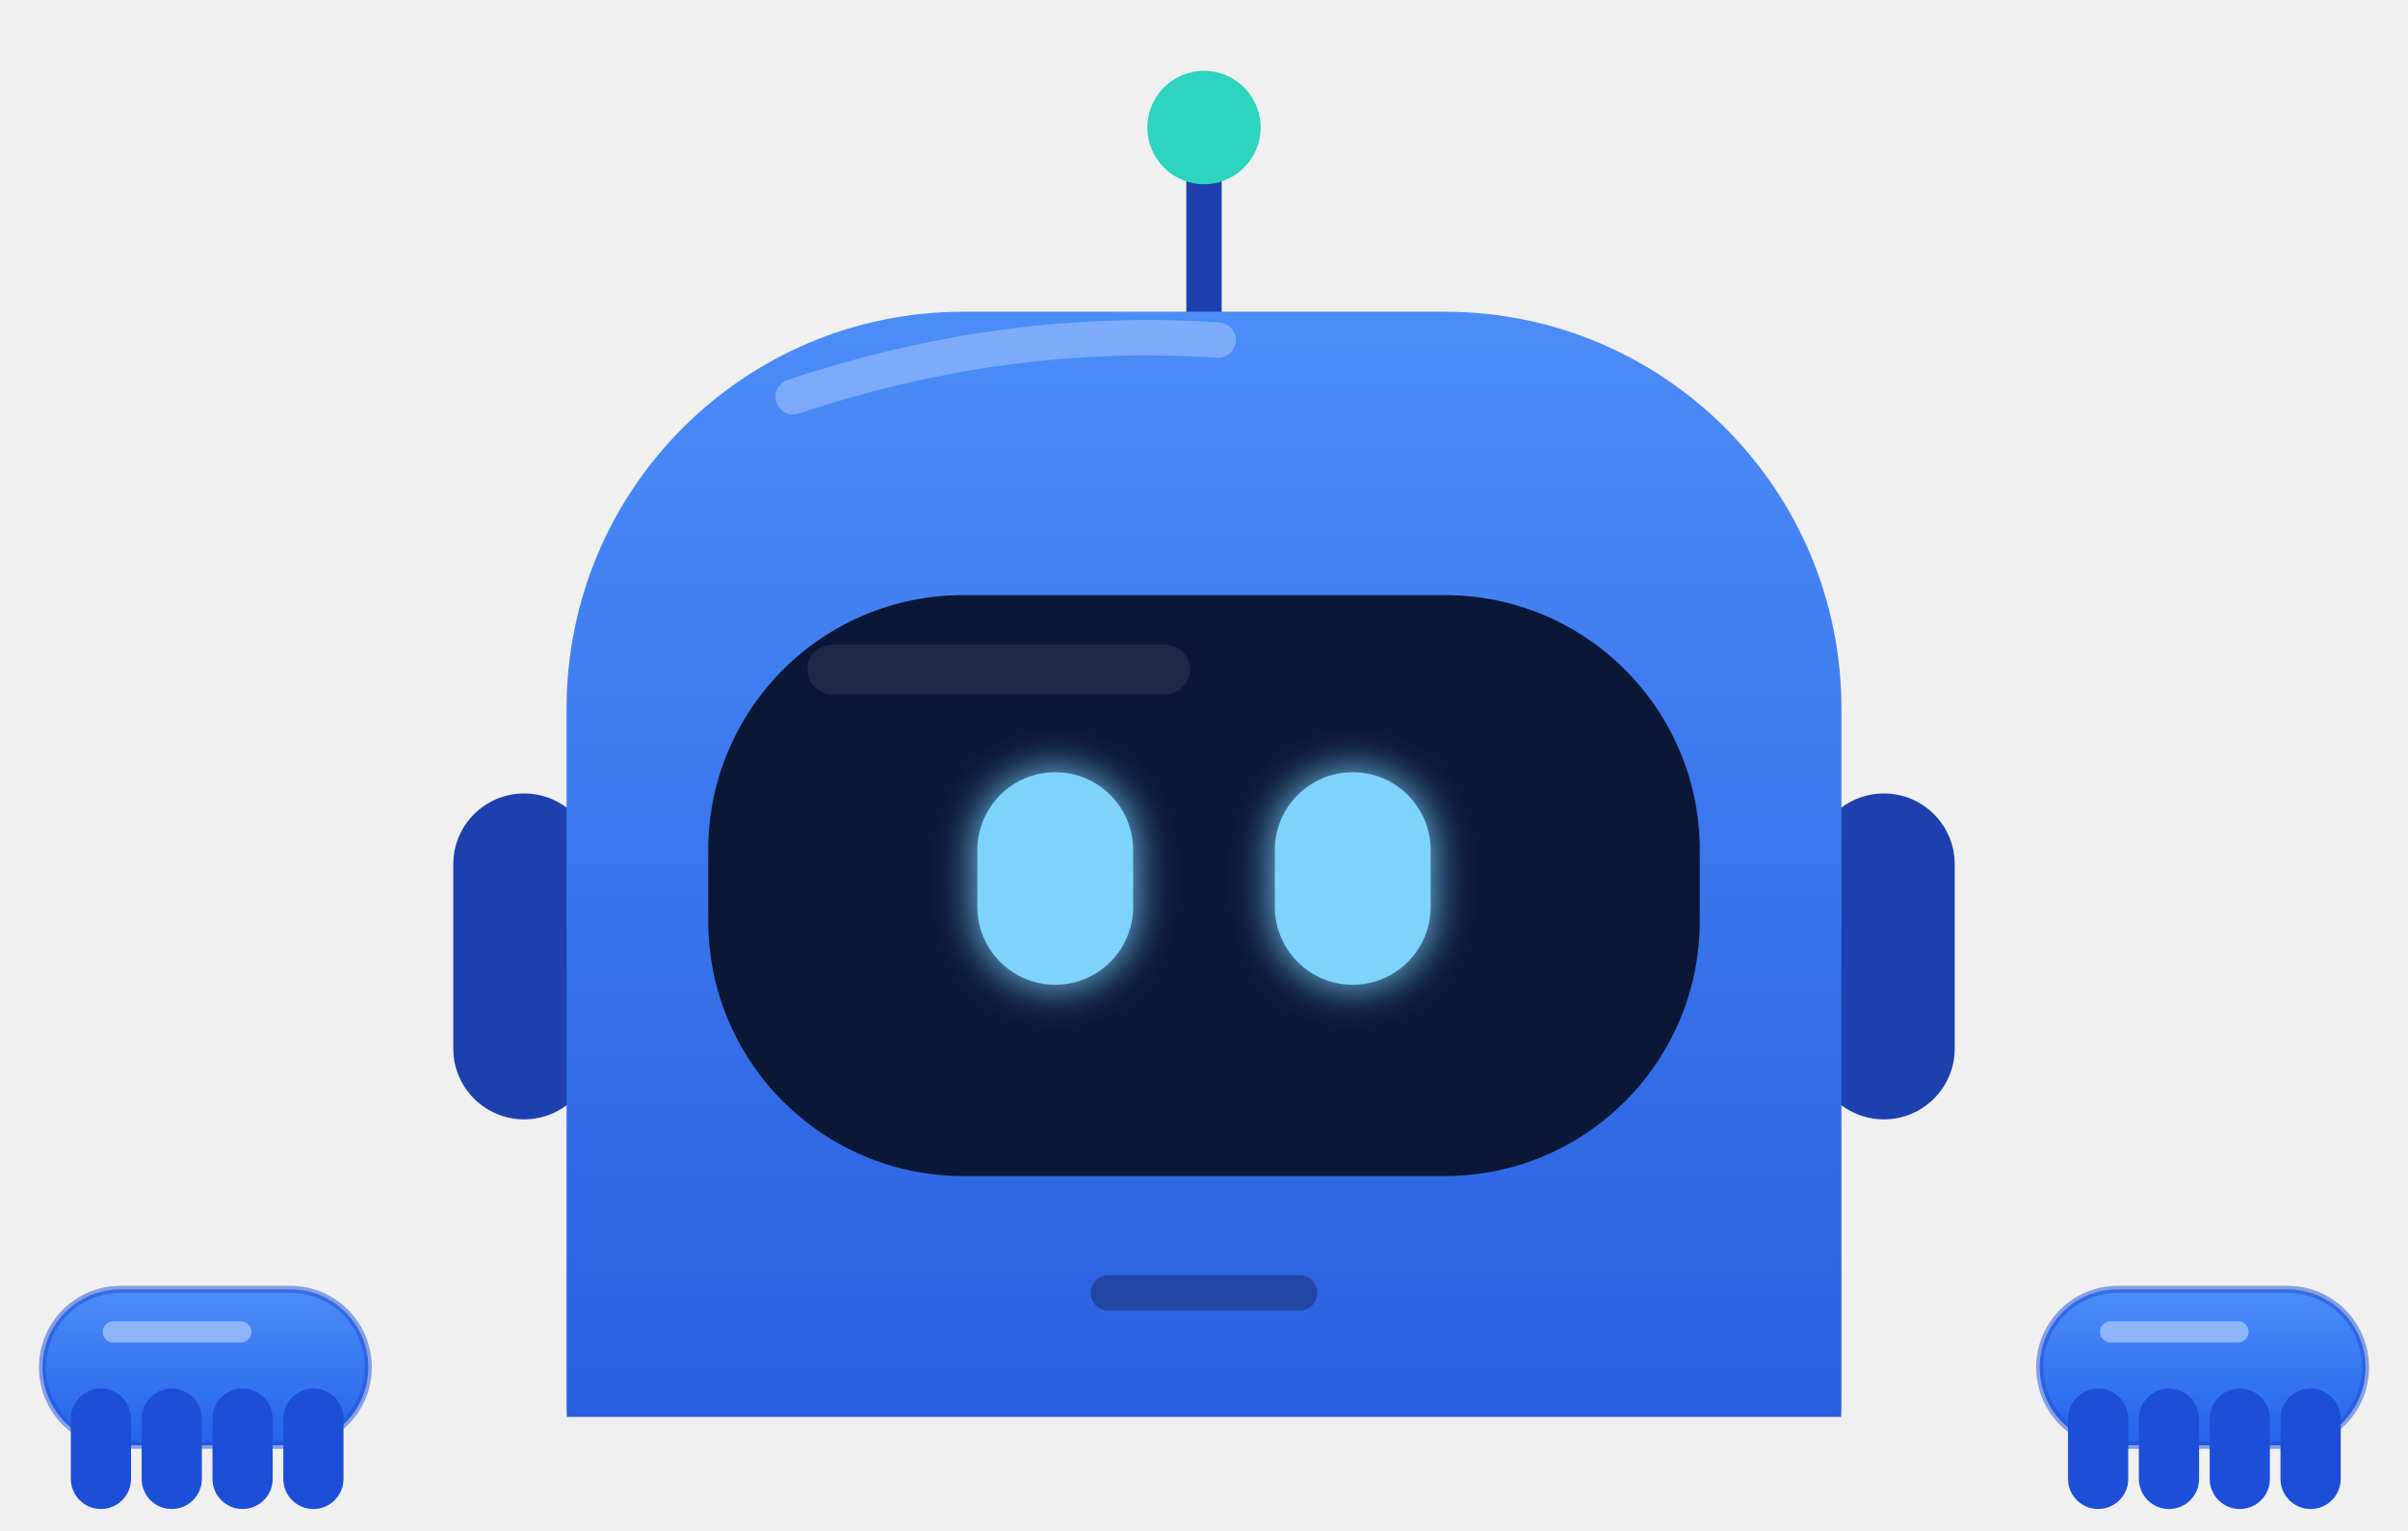
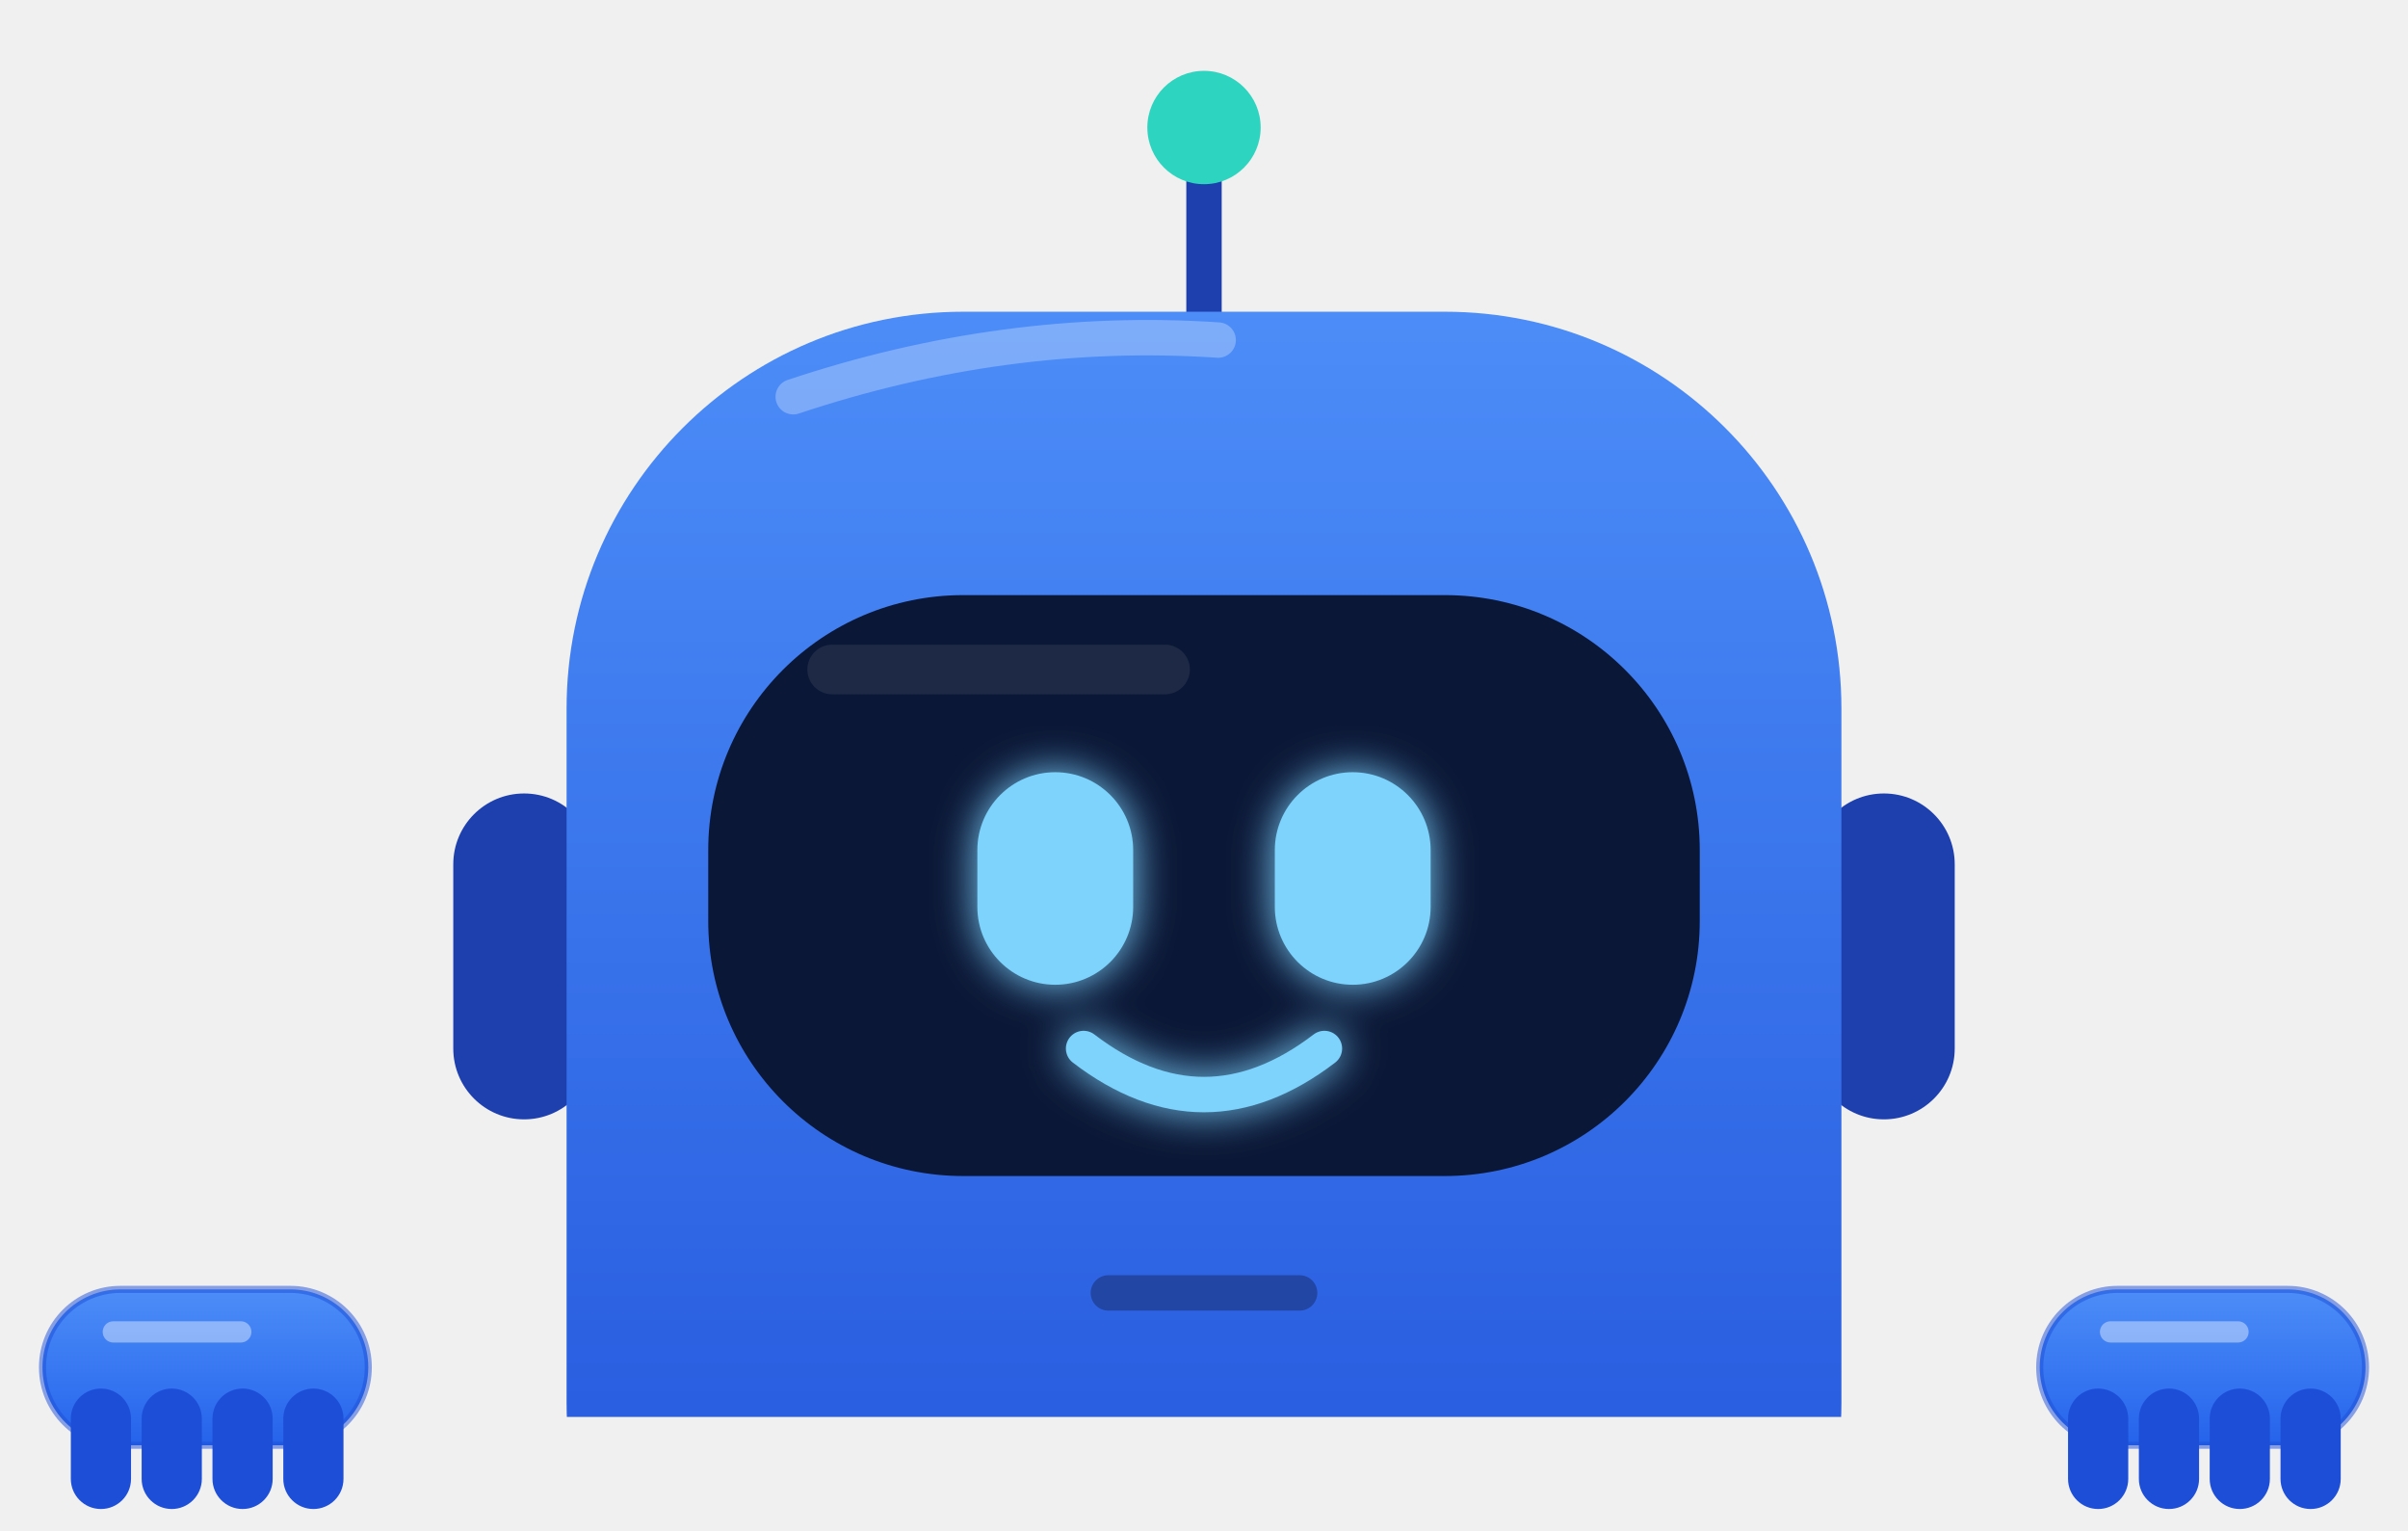
<svg xmlns="http://www.w3.org/2000/svg" viewBox="0 0 340 216" width="340" height="216">
  <style>
    .head { animation: rise 20.5s infinite; }
    .eyes { animation: look 20.5s infinite ease-in-out; }
    .eye { transform-box: fill-box; transform-origin: center; animation: blink 20.5s infinite; }
    .hand { animation: grip 20.5s infinite ease-out; }
    .hand-r { animation-delay: .09s; }
    @keyframes rise {
      0%, 2.4% { transform: translateY(232px); animation-timing-function: cubic-bezier(.3,.75,.35,1); }
      14.1%, 25.4% { transform: translateY(72px); animation-timing-function: cubic-bezier(.3,.75,.35,1); }
      33.2%, 40% { transform: translateY(44px); animation-timing-function: cubic-bezier(.3,.75,.35,1); }
      48.3%, 66.3% { transform: translateY(0); animation-timing-function: ease-in-out; }
      74.6%, 80% { transform: translateY(72px); animation-timing-function: cubic-bezier(.5,0,.75,.4); }
      89.3%, 100% { transform: translateY(232px); }
    }
    @keyframes look {
      0%, 14.1% { transform: translate(0, 0); }
      15.5%, 19.5% { transform: translate(-12px, -2px); }
      21%, 24% { transform: translate(12px, -2px); }
      25.5%, 50% { transform: translate(0, 0); }
      51.5%, 55% { transform: translate(-12px, 3px); }
      56.5%, 60% { transform: translate(12px, -4px); }
      61.5%, 74.6% { transform: translate(0, 0); }
      76%, 79% { transform: translate(10px, -3px); }
      80.5%, 100% { transform: translate(0, 0); }
    }
    @keyframes blink {
      0%, 25.6%, 26.4%, 34.4%, 35.2%, 35.8%, 36.6%, 63%, 63.8%, 100% { transform: scaleY(1); }
      26%, 34.8%, 36.2%, 63.4% { transform: scaleY(.08); }
    }
    @keyframes grip {
      0% { opacity: 0; translate: 0 14px; }
      2.4%, 89.3% { opacity: 1; translate: 0 0; }
      91.5%, 100% { opacity: 0; translate: 0 16px; }
    }
    @media (prefers-reduced-motion: reduce) {
      .head, .eyes, .eye { animation: none; }
      .head { transform: translateY(44px); }
      .hand { animation: none; opacity: 1; }
    }
  </style>
  <defs>
    <linearGradient id="vHead" x1="0" y1="0" x2="0" y2="1">
      <stop offset="0" stop-color="#4C8DF8" />
      <stop offset="1" stop-color="#1D4ED8" />
    </linearGradient>
    <linearGradient id="vHand" x1="0" y1="0" x2="0" y2="1">
      <stop offset="0" stop-color="#4C8DF8" />
      <stop offset="1" stop-color="#2563EB" />
    </linearGradient>
    <filter id="vGlow" x="-60%" y="-60%" width="220%" height="220%">
      <feGaussianBlur stdDeviation="3" result="b" />
      <feMerge>
        <feMergeNode in="b" />
        <feMergeNode in="SourceGraphic" />
      </feMerge>
    </filter>
  </defs>
  <clipPath id="vEdge">
    <rect x="0" y="0" width="340" height="200" />
  </clipPath>
  <g clip-path="url(#vEdge)">
    <g transform="translate(50 0)">
      <g class="head">
        <line x1="120" y1="46" x2="120" y2="24" stroke="#1E40AF" stroke-width="5" stroke-linecap="round" />
        <circle cx="120" cy="18" r="8" fill="#2DD4BF" />
        <rect x="14" y="112" width="20" height="46" rx="10" fill="#1E40AF" />
        <rect x="206" y="112" width="20" height="46" rx="10" fill="#1E40AF" />
        <rect x="30" y="44" width="180" height="210" rx="56" fill="url(#vHead)" />
        <path d="M62 56 q30 -10 60 -8" stroke="#fff" stroke-opacity=".28" stroke-width="5" stroke-linecap="round" fill="none" />
        <rect x="50" y="84" width="140" height="82" rx="36" fill="#0B1736" />
        <rect x="64" y="91" width="54" height="7" rx="3.5" fill="#fff" fill-opacity=".08" />
        <g class="eyes" filter="url(#vGlow)" fill="#7DD3FC">
          <rect class="eye" x="88" y="109" width="22" height="30" rx="11" />
          <rect class="eye" x="130" y="109" width="22" height="30" rx="11" />
+           <path class="smile" d="M103 148 Q120 161 137 148" fill="none" stroke="#7DD3FC" stroke-width="5" stroke-linecap="round" />
        </g>
        <rect x="104" y="180" width="32" height="5" rx="2.5" fill="#1E3A8A" fill-opacity=".7" />
      </g>
    </g>
  </g>
  <g class="hand" transform="translate(4 178)">
    <rect x="2" y="4" width="46" height="22" rx="11" fill="url(#vHand)" stroke="#1D4ED8" stroke-opacity=".5" />
    <g fill="#1D4ED8">
      <rect x="6" y="18" width="8.5" height="17" rx="4.25" />
      <rect x="16" y="18" width="8.5" height="17" rx="4.25" />
      <rect x="26" y="18" width="8.5" height="17" rx="4.25" />
      <rect x="36" y="18" width="8.5" height="17" rx="4.25" />
    </g>
    <path d="M12 10 h18" stroke="#fff" stroke-opacity=".4" stroke-width="3" stroke-linecap="round" />
  </g>
  <g class="hand hand-r" transform="translate(286 178)">
    <rect x="2" y="4" width="46" height="22" rx="11" fill="url(#vHand)" stroke="#1D4ED8" stroke-opacity=".5" />
    <g fill="#1D4ED8">
      <rect x="6" y="18" width="8.5" height="17" rx="4.25" />
      <rect x="16" y="18" width="8.5" height="17" rx="4.25" />
      <rect x="26" y="18" width="8.5" height="17" rx="4.25" />
      <rect x="36" y="18" width="8.5" height="17" rx="4.25" />
    </g>
    <path d="M12 10 h18" stroke="#fff" stroke-opacity=".4" stroke-width="3" stroke-linecap="round" />
  </g>
</svg>
